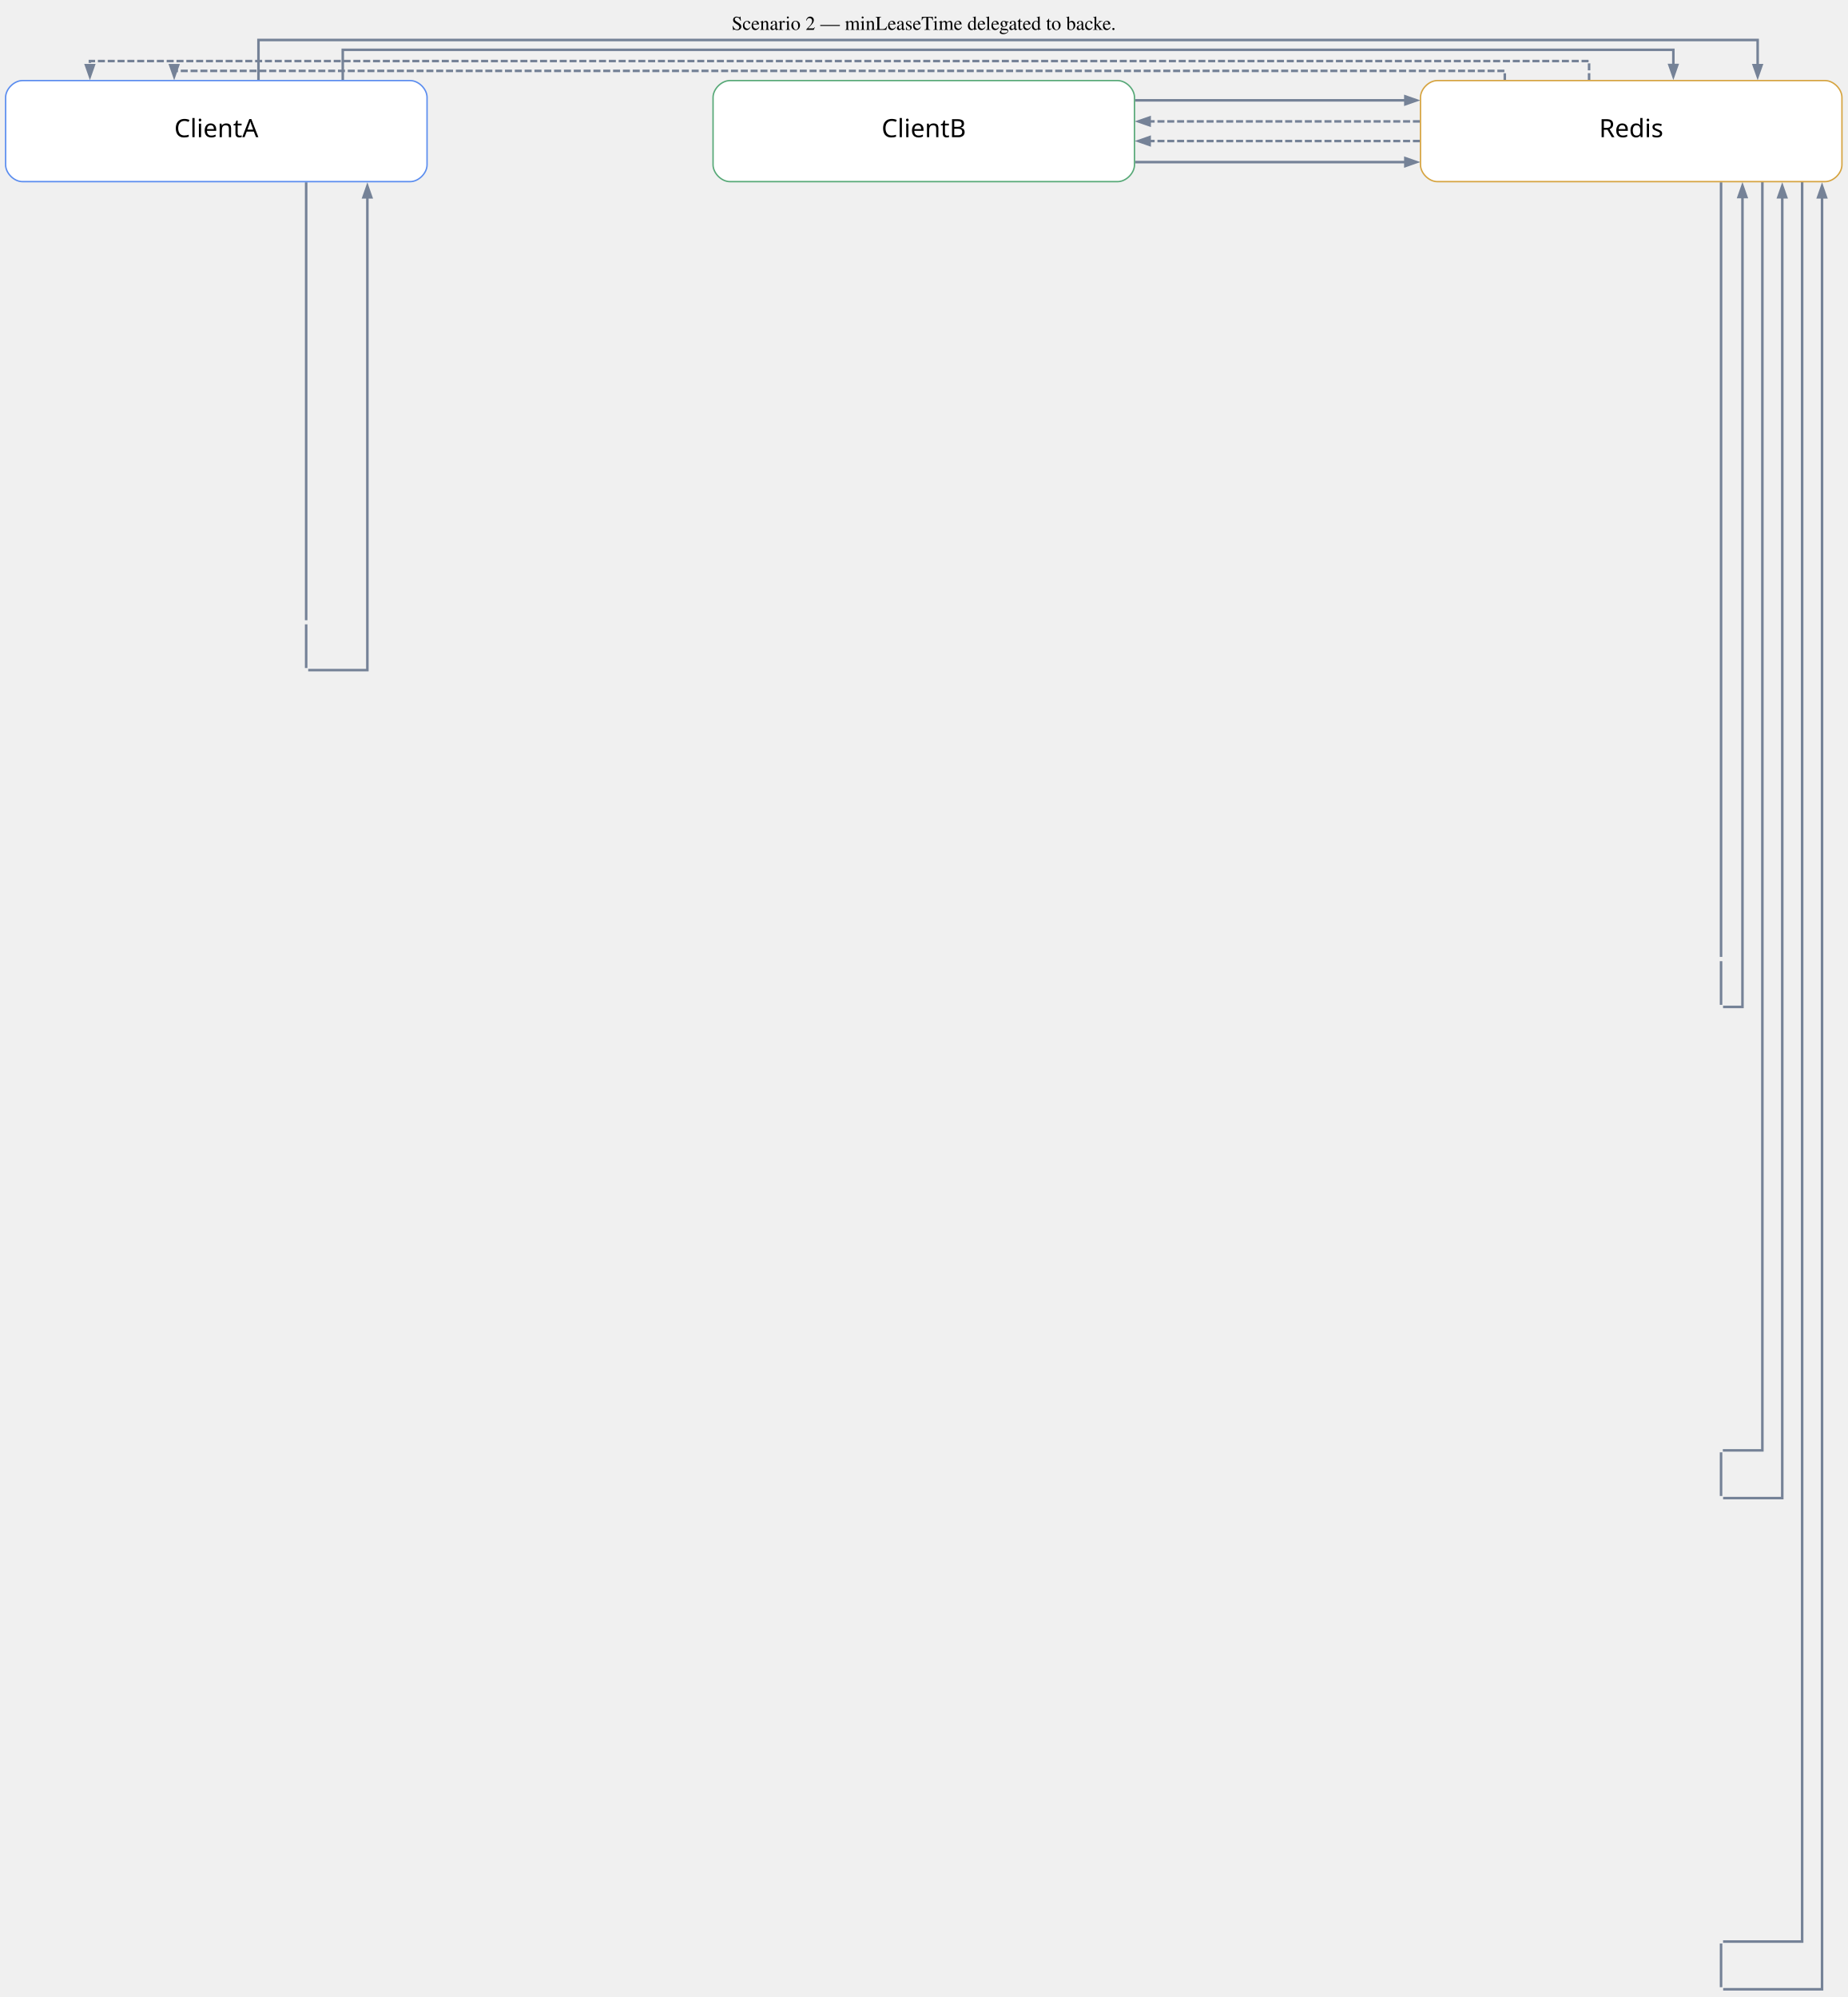
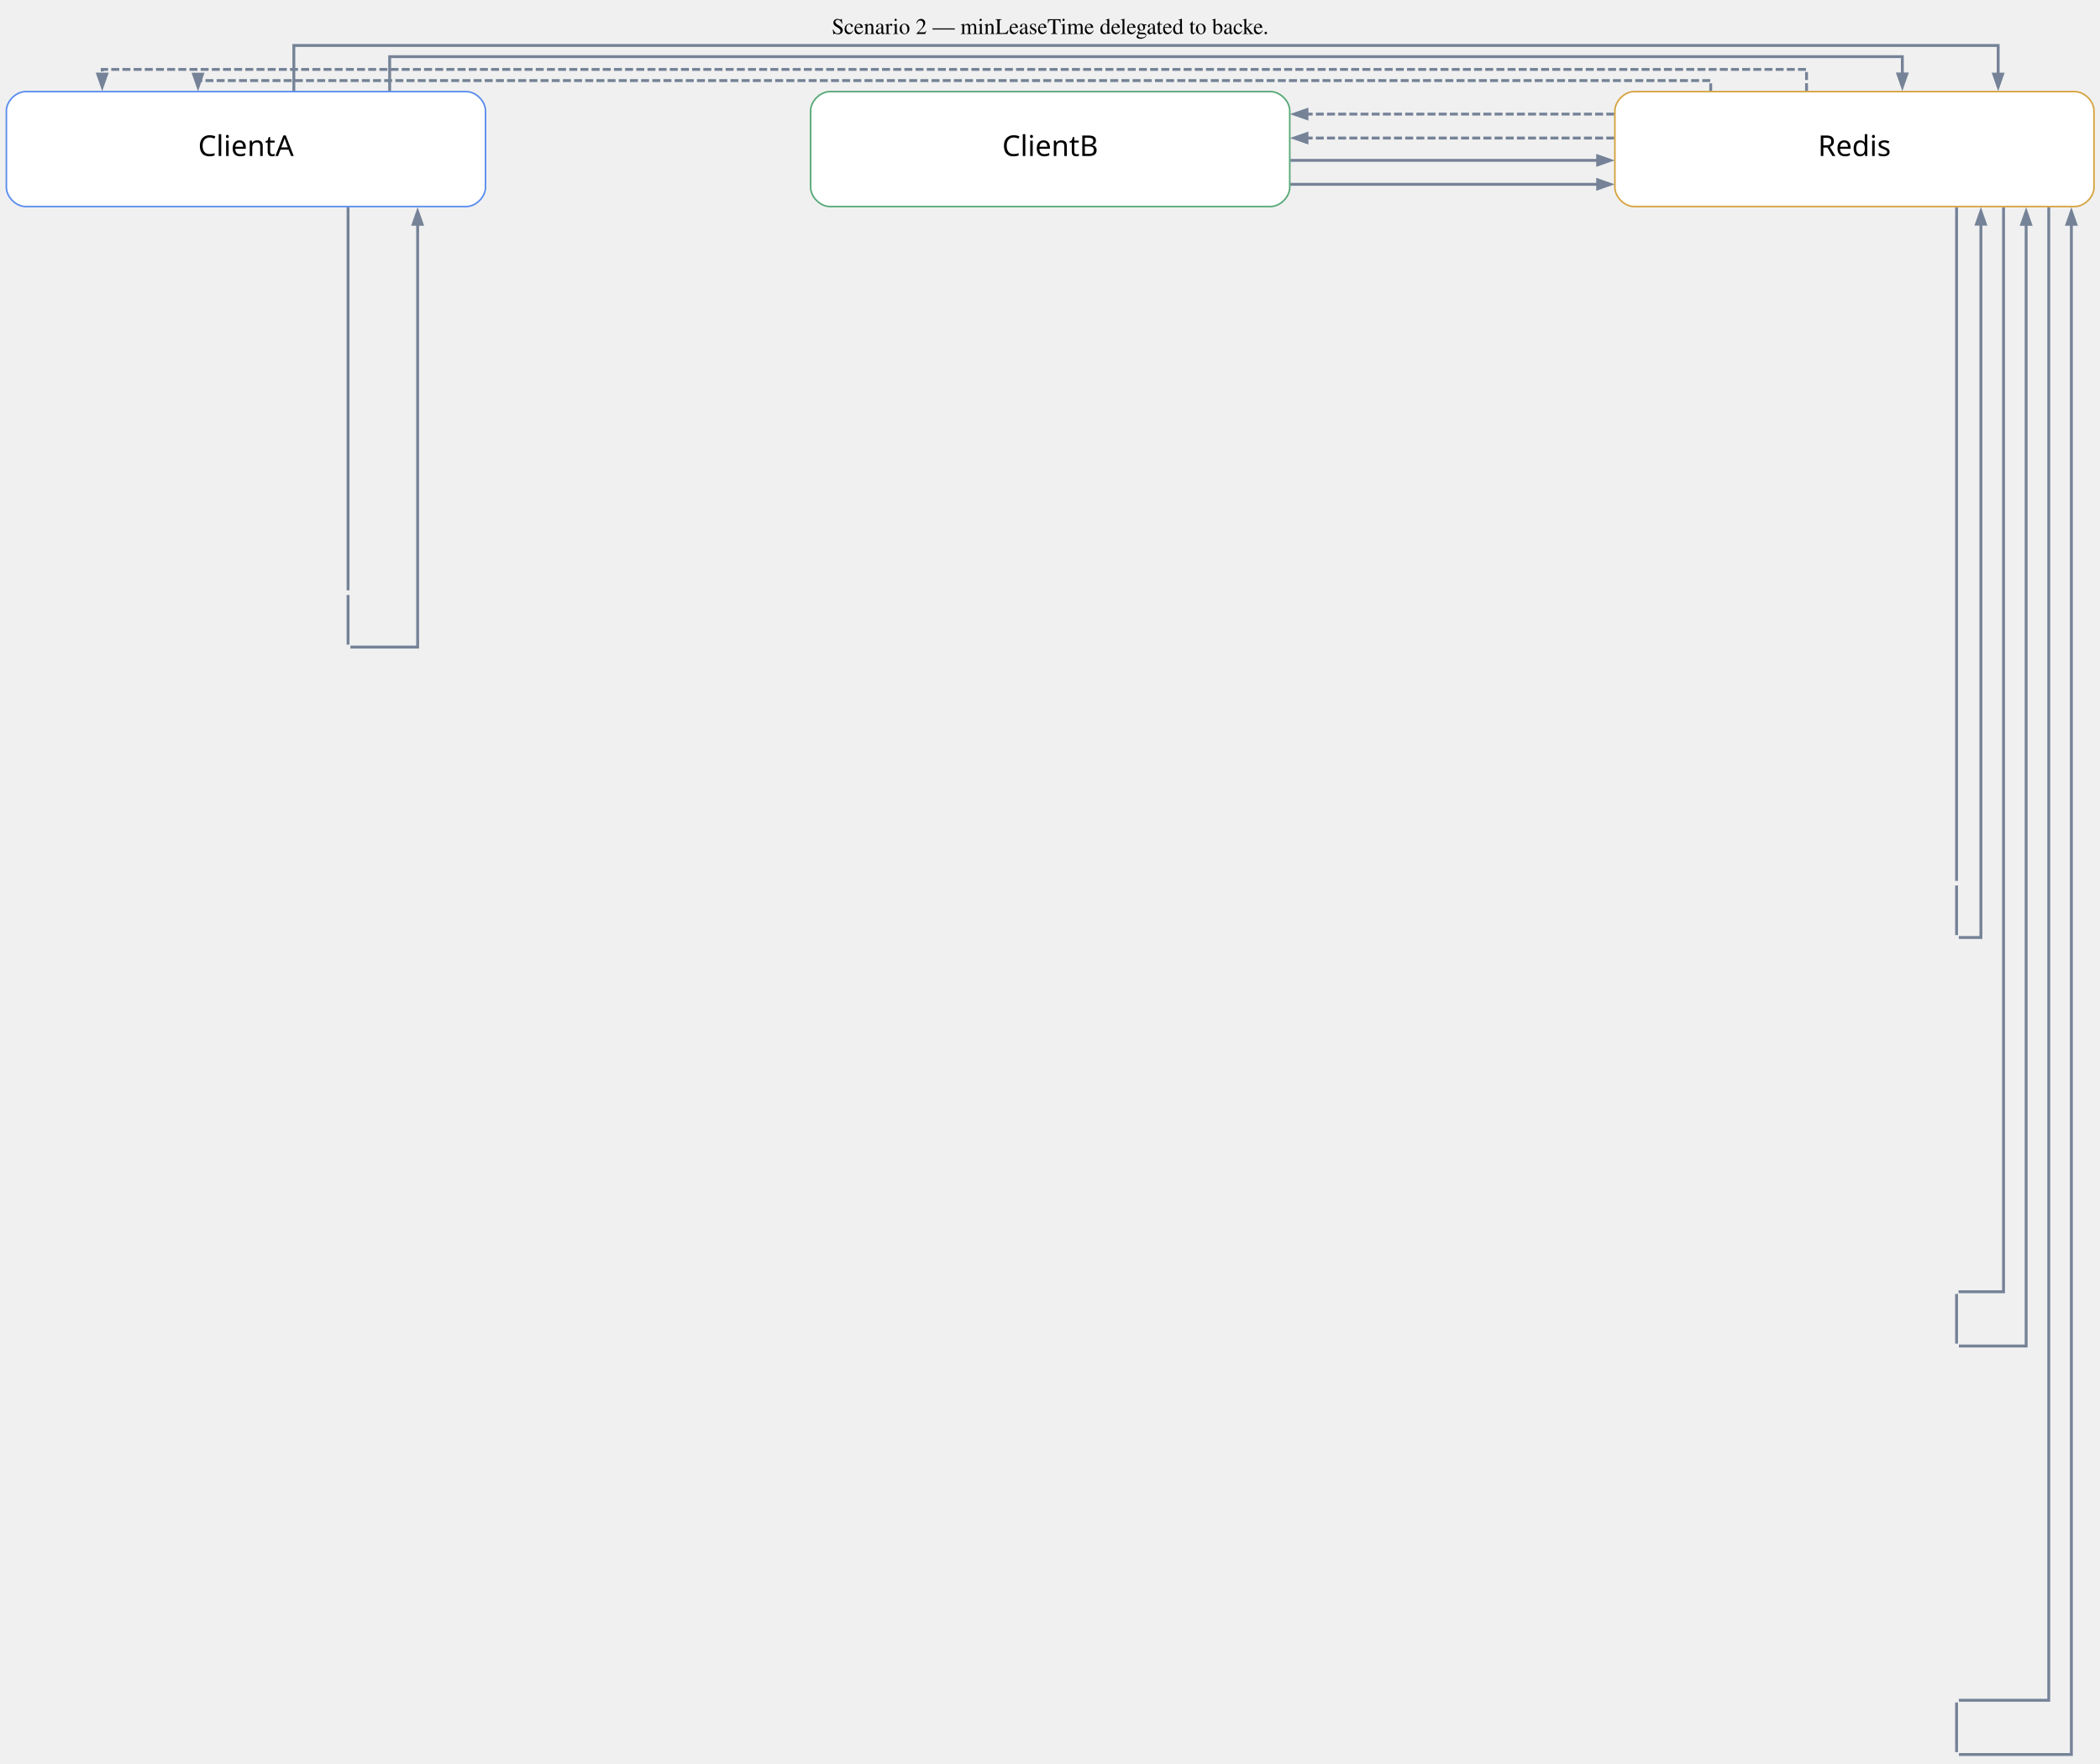
- <svg xmlns="http://www.w3.org/2000/svg" width="1316pt" height="1423pt" viewBox="0.00 0.00 1316.00 1423.00">
-   <g id="graph0" class="graph" transform="scale(1 1) rotate(0) translate(4 1418.5)">
-     <text xml:space="preserve" text-anchor="middle" x="654.12" y="-1397.2" font-family="Times,serif" font-size="14.00">Scenario 2 — minLeaseTime delegated to backe.</text>
+ <svg xmlns="http://www.w3.org/2000/svg" width="1316pt" height="1105pt" viewBox="0.00 0.00 1316.00 1105.00">
+   <g id="graph0" class="graph" transform="scale(1 1) rotate(0) translate(4 1100.5)">
+     <text xml:space="preserve" text-anchor="middle" x="654.12" y="-1079.2" font-family="Times,serif" font-size="14.00">Scenario 2 — minLeaseTime delegated to backe.</text>
    <g id="edge1" class="edge">
-       <path fill="none" stroke="#758297" stroke-width="1.8" d="M180.14,-1361.34C180.14,-1376.21 180.14,-1390 180.14,-1390 180.14,-1390 1248.19,-1390 1248.19,-1390 1248.19,-1390 1248.19,-1372.06 1248.19,-1372.06" />
-       <polygon fill="#758297" stroke="#758297" stroke-width="1.8" points="1250.99,-1372.06 1248.19,-1364.06 1245.39,-1372.06 1250.99,-1372.06" />
+       <path fill="none" stroke="#758297" stroke-width="1.8" d="M180.14,-1043.34C180.14,-1058.21 180.14,-1072 180.14,-1072 180.14,-1072 1248.19,-1072 1248.19,-1072 1248.19,-1072 1248.19,-1054.06 1248.19,-1054.06" />
+       <polygon fill="#758297" stroke="#758297" stroke-width="1.8" points="1250.99,-1054.06 1248.19,-1046.06 1245.39,-1054.06 1250.99,-1054.06" />
    </g>
    <g id="edge6" class="edge">
-       <path fill="none" stroke="#758297" stroke-width="1.8" d="M240.19,-1361.43C240.19,-1373.07 240.19,-1383 240.19,-1383 240.19,-1383 1188.14,-1383 1188.14,-1383 1188.14,-1383 1188.14,-1372.16 1188.14,-1372.16" />
-       <polygon fill="#758297" stroke="#758297" stroke-width="1.8" points="1190.94,-1372.16 1188.14,-1364.16 1185.34,-1372.16 1190.94,-1372.16" />
+       <path fill="none" stroke="#758297" stroke-width="1.8" d="M240.19,-1043.43C240.19,-1055.07 240.19,-1065 240.19,-1065 240.19,-1065 1188.14,-1065 1188.14,-1065 1188.14,-1065 1188.14,-1054.16 1188.14,-1054.16" />
+       <polygon fill="#758297" stroke="#758297" stroke-width="1.8" points="1190.94,-1054.16 1188.14,-1046.16 1185.34,-1054.16 1190.94,-1054.16" />
    </g>
    <g id="edge3" class="edge">
-       <path fill="none" stroke="#758297" stroke-width="1.8" d="M214.12,-1288.61C214.12,-1203.17 214.12,-995.77 214.12,-976.52" />
+       <path fill="none" stroke="#758297" stroke-width="1.8" d="M214.12,-970.74C214.12,-899.5 214.12,-747 214.12,-730.53" />
    </g>
    <g id="edge11" class="edge">
-       <path fill="none" stroke="#758297" stroke-width="1.8" d="M804.65,-1303C804.65,-1303 997.2,-1303 997.2,-1303" />
-       <polygon fill="#758297" stroke="#758297" stroke-width="1.8" points="997.2,-1305.8 1005.2,-1303 997.2,-1300.2 997.2,-1305.8" />
+       <path fill="none" stroke="#758297" stroke-width="1.8" d="M804.65,-1000C804.65,-1000 997.2,-1000 997.2,-1000" />
+       <polygon fill="#758297" stroke="#758297" stroke-width="1.8" points="997.2,-1002.8 1005.2,-1000 997.2,-997.2 997.2,-1002.8" />
    </g>
    <g id="edge16" class="edge">
-       <path fill="none" stroke="#758297" stroke-width="1.8" d="M804.65,-1347C804.65,-1347 997.2,-1347 997.2,-1347" />
-       <polygon fill="#758297" stroke="#758297" stroke-width="1.8" points="997.2,-1349.8 1005.2,-1347 997.2,-1344.2 997.2,-1349.8" />
+       <path fill="none" stroke="#758297" stroke-width="1.8" d="M804.65,-985C804.65,-985 997.2,-985 997.2,-985" />
+       <polygon fill="#758297" stroke="#758297" stroke-width="1.8" points="997.2,-987.8 1005.2,-985 997.2,-982.2 997.2,-987.8" />
    </g>
    <g id="edge2" class="edge">
-       <path fill="none" stroke="#758297" stroke-width="1.8" stroke-dasharray="5,2" d="M1128.1,-1361.36C1128.1,-1369.1 1128.1,-1375 1128.1,-1375 1128.1,-1375 60.05,-1375 60.05,-1375 60.05,-1375 60.05,-1372.08 60.05,-1372.08" />
-       <polygon fill="#758297" stroke="#758297" stroke-width="1.8" points="62.85,-1372.08 60.05,-1364.08 57.25,-1372.08 62.85,-1372.08" />
+       <path fill="none" stroke="#758297" stroke-width="1.8" stroke-dasharray="5,2" d="M1128.1,-1043.36C1128.1,-1051.1 1128.1,-1057 1128.1,-1057 1128.1,-1057 60.05,-1057 60.05,-1057 60.05,-1057 60.05,-1054.08 60.05,-1054.08" />
+       <polygon fill="#758297" stroke="#758297" stroke-width="1.8" points="62.85,-1054.08 60.05,-1046.08 57.25,-1054.08 62.85,-1054.08" />
    </g>
    <g id="edge10" class="edge">
-       <path fill="none" stroke="#758297" stroke-width="1.8" stroke-dasharray="5,2" d="M1068.05,-1361.29C1068.05,-1365.32 1068.05,-1368 1068.05,-1368 1068.05,-1368 120.1,-1368 120.1,-1368 120.1,-1368 120.1,-1367.33 120.1,-1367.33" />
-       <polygon fill="#758297" stroke="#758297" stroke-width="1.8" points="122.9,-1372.02 120.1,-1364.02 117.3,-1372.02 122.9,-1372.02" />
+       <path fill="none" stroke="#758297" stroke-width="1.8" stroke-dasharray="5,2" d="M1068.05,-1043.29C1068.05,-1047.32 1068.05,-1050 1068.05,-1050 1068.05,-1050 120.1,-1050 120.1,-1050 120.1,-1050 120.1,-1049.33 120.1,-1049.33" />
+       <polygon fill="#758297" stroke="#758297" stroke-width="1.8" points="122.9,-1054.02 120.1,-1046.02 117.3,-1054.02 122.9,-1054.02" />
    </g>
    <g id="edge15" class="edge">
-       <path fill="none" stroke="#758297" stroke-width="1.8" stroke-dasharray="5,2" d="M1007.59,-1332C1007.59,-1332 815.04,-1332 815.04,-1332" />
-       <polygon fill="#758297" stroke="#758297" stroke-width="1.8" points="815.04,-1329.2 807.04,-1332 815.04,-1334.8 815.04,-1329.2" />
+       <path fill="none" stroke="#758297" stroke-width="1.8" stroke-dasharray="5,2" d="M1007.59,-1014C1007.59,-1014 815.04,-1014 815.04,-1014" />
+       <polygon fill="#758297" stroke="#758297" stroke-width="1.8" points="815.04,-1011.2 807.04,-1014 815.04,-1016.8 815.04,-1011.2" />
    </g>
    <g id="edge20" class="edge">
-       <path fill="none" stroke="#758297" stroke-width="1.8" stroke-dasharray="5,2" d="M1007.59,-1318C1007.59,-1318 815.04,-1318 815.04,-1318" />
-       <polygon fill="#758297" stroke="#758297" stroke-width="1.8" points="815.04,-1315.2 807.04,-1318 815.04,-1320.8 815.04,-1315.2" />
+       <path fill="none" stroke="#758297" stroke-width="1.8" stroke-dasharray="5,2" d="M1007.59,-1029C1007.59,-1029 815.04,-1029 815.04,-1029" />
+       <polygon fill="#758297" stroke="#758297" stroke-width="1.8" points="815.04,-1026.2 807.04,-1029 815.04,-1031.8 815.04,-1026.2" />
    </g>
    <g id="edge7" class="edge">
-       <path fill="none" stroke="#758297" stroke-width="1.8" d="M1222.12,-1288.62C1222.12,-1164.51 1222.12,-764.59 1222.12,-736.62" />
+       <path fill="none" stroke="#758297" stroke-width="1.8" d="M1222.12,-970.6C1222.12,-866.05 1222.12,-571.35 1222.12,-548.49" />
    </g>
    <g id="edge12" class="edge">
-       <path fill="none" stroke="#758297" stroke-width="1.8" d="M1251.55,-1288.8C1251.55,-1116.04 1251.55,-385 1251.55,-385 1251.55,-385 1229.02,-385 1223.38,-385" />
+       <path fill="none" stroke="#758297" stroke-width="1.8" d="M1251.55,-970.59C1251.55,-824.66 1251.55,-291 1251.55,-291 1251.55,-291 1229.02,-291 1223.38,-291" />
    </g>
    <g id="edge17" class="edge">
-       <path fill="none" stroke="#758297" stroke-width="1.8" d="M1279.89,-1288.89C1279.89,-1079.74 1279.89,-35 1279.89,-35 1279.89,-35 1232.44,-35 1223.55,-35" />
+       <path fill="none" stroke="#758297" stroke-width="1.8" d="M1279.89,-970.75C1279.89,-794.28 1279.89,-35 1279.89,-35 1279.89,-35 1232.44,-35 1223.55,-35" />
    </g>
    <g id="edge4" class="edge">
-       <path fill="none" stroke="#758297" stroke-width="1.8" d="M214.12,-973.62C214.12,-968.03 214.12,-948.02 214.12,-942.5" />
+       <path fill="none" stroke="#758297" stroke-width="1.8" d="M214.12,-727.62C214.12,-722.03 214.12,-702.02 214.12,-696.5" />
    </g>
    <g id="edge5" class="edge">
-       <path fill="none" stroke="#758297" stroke-width="1.8" d="M215.57,-941C223.14,-941 257.72,-941 257.72,-941 257.72,-941 257.72,-1277.88 257.72,-1277.88" />
-       <polygon fill="#758297" stroke="#758297" stroke-width="1.8" points="254.92,-1277.88 257.72,-1285.88 260.52,-1277.88 254.92,-1277.88" />
+       <path fill="none" stroke="#758297" stroke-width="1.8" d="M215.57,-695C223.14,-695 257.72,-695 257.72,-695 257.72,-695 257.72,-959.95 257.72,-959.95" />
+       <polygon fill="#758297" stroke="#758297" stroke-width="1.8" points="254.92,-959.95 257.72,-967.95 260.52,-959.95 254.92,-959.95" />
    </g>
    <g id="edge8" class="edge">
-       <path fill="none" stroke="#758297" stroke-width="1.8" d="M1222.12,-733.62C1222.12,-728.03 1222.12,-708.02 1222.12,-702.5" />
+       <path fill="none" stroke="#758297" stroke-width="1.8" d="M1222.12,-545.62C1222.12,-540.03 1222.12,-520.02 1222.12,-514.5" />
    </g>
    <g id="edge9" class="edge">
-       <path fill="none" stroke="#758297" stroke-width="1.8" d="M1223.53,-701C1227.3,-701 1237.37,-701 1237.37,-701 1237.37,-701 1237.37,-1278.1 1237.37,-1278.1" />
-       <polygon fill="#758297" stroke="#758297" stroke-width="1.8" points="1234.57,-1278.1 1237.37,-1286.1 1240.17,-1278.1 1234.57,-1278.1" />
+       <path fill="none" stroke="#758297" stroke-width="1.8" d="M1223.53,-513C1227.3,-513 1237.37,-513 1237.37,-513 1237.37,-513 1237.37,-960.02 1237.37,-960.02" />
+       <polygon fill="#758297" stroke="#758297" stroke-width="1.8" points="1234.57,-960.02 1237.37,-968.02 1240.17,-960.02 1234.57,-960.02" />
    </g>
    <g id="edge13" class="edge">
-       <path fill="none" stroke="#758297" stroke-width="1.8" d="M1222.12,-383.62C1222.12,-378.03 1222.12,-358.02 1222.12,-352.5" />
+       <path fill="none" stroke="#758297" stroke-width="1.8" d="M1222.12,-289.62C1222.12,-284.03 1222.12,-264.02 1222.12,-258.5" />
    </g>
    <g id="edge14" class="edge">
-       <path fill="none" stroke="#758297" stroke-width="1.8" d="M1223.57,-351C1231.14,-351 1265.72,-351 1265.72,-351 1265.72,-351 1265.72,-1277.95 1265.72,-1277.95" />
-       <polygon fill="#758297" stroke="#758297" stroke-width="1.8" points="1262.92,-1277.95 1265.72,-1285.95 1268.52,-1277.95 1262.92,-1277.95" />
+       <path fill="none" stroke="#758297" stroke-width="1.8" d="M1223.57,-257C1231.14,-257 1265.72,-257 1265.72,-257 1265.72,-257 1265.72,-959.92 1265.72,-959.92" />
+       <polygon fill="#758297" stroke="#758297" stroke-width="1.8" points="1262.92,-959.92 1265.72,-967.92 1268.52,-959.92 1262.92,-959.92" />
    </g>
    <g id="edge18" class="edge">
      <path fill="none" stroke="#758297" stroke-width="1.8" d="M1222.12,-33.62C1222.12,-28.03 1222.12,-8.02 1222.12,-2.5" />
    </g>
    <g id="edge19" class="edge">
-       <path fill="none" stroke="#758297" stroke-width="1.8" d="M1223.62,-1C1233.95,-1 1294.07,-1 1294.07,-1 1294.07,-1 1294.07,-1277.91 1294.07,-1277.91" />
-       <polygon fill="#758297" stroke="#758297" stroke-width="1.8" points="1291.27,-1277.91 1294.07,-1285.91 1296.87,-1277.91 1291.27,-1277.91" />
+       <path fill="none" stroke="#758297" stroke-width="1.8" d="M1223.62,-1C1233.95,-1 1294.07,-1 1294.07,-1 1294.07,-1 1294.07,-959.95 1294.07,-959.95" />
+       <polygon fill="#758297" stroke="#758297" stroke-width="1.8" points="1291.27,-959.95 1294.07,-967.95 1296.87,-959.95 1291.27,-959.95" />
    </g>
    <g id="node1" class="node">
-       <path fill="#ffffff" stroke="#5b8def" d="M288.24,-1361.08C288.24,-1361.08 12,-1361.08 12,-1361.08 6,-1361.08 0,-1355.08 0,-1349.08 0,-1349.08 0,-1301.08 0,-1301.08 0,-1295.08 6,-1289.08 12,-1289.08 12,-1289.08 288.24,-1289.08 288.24,-1289.08 294.24,-1289.08 300.24,-1295.08 300.24,-1301.08 300.24,-1301.08 300.24,-1349.08 300.24,-1349.08 300.24,-1355.08 294.24,-1361.08 288.24,-1361.08" />
-       <text xml:space="preserve" text-anchor="middle" x="150.12" y="-1320.73" font-family="Architects Daughter" font-size="18.00">ClientA</text>
+       <path fill="#ffffff" stroke="#5b8def" d="M288.24,-1043.08C288.24,-1043.08 12,-1043.08 12,-1043.08 6,-1043.08 0,-1037.08 0,-1031.08 0,-1031.08 0,-983.08 0,-983.08 0,-977.08 6,-971.08 12,-971.08 12,-971.08 288.24,-971.08 288.24,-971.08 294.24,-971.08 300.24,-977.08 300.24,-983.08 300.24,-983.08 300.24,-1031.08 300.24,-1031.08 300.24,-1037.08 294.24,-1043.08 288.24,-1043.08" />
+       <text xml:space="preserve" text-anchor="middle" x="150.12" y="-1002.73" font-family="Architects Daughter" font-size="18.00">ClientA</text>
    </g>
    <g id="node2" class="node">
-       <path fill="#ffffff" stroke="#58a978" d="M792.24,-1361.08C792.24,-1361.08 516,-1361.08 516,-1361.08 510,-1361.08 504,-1355.08 504,-1349.08 504,-1349.08 504,-1301.08 504,-1301.08 504,-1295.08 510,-1289.08 516,-1289.08 516,-1289.08 792.24,-1289.08 792.24,-1289.08 798.24,-1289.08 804.24,-1295.08 804.24,-1301.08 804.24,-1301.08 804.24,-1349.08 804.24,-1349.08 804.24,-1355.08 798.24,-1361.08 792.24,-1361.08" />
-       <text xml:space="preserve" text-anchor="middle" x="654.12" y="-1320.73" font-family="Architects Daughter" font-size="18.00">ClientB</text>
+       <path fill="#ffffff" stroke="#58a978" d="M792.24,-1043.08C792.24,-1043.08 516,-1043.08 516,-1043.08 510,-1043.08 504,-1037.08 504,-1031.08 504,-1031.08 504,-983.08 504,-983.08 504,-977.08 510,-971.08 516,-971.08 516,-971.08 792.24,-971.08 792.24,-971.08 798.24,-971.08 804.24,-977.08 804.24,-983.08 804.24,-983.08 804.24,-1031.08 804.24,-1031.08 804.24,-1037.08 798.24,-1043.08 792.24,-1043.08" />
+       <text xml:space="preserve" text-anchor="middle" x="654.12" y="-1002.73" font-family="Architects Daughter" font-size="18.00">ClientB</text>
    </g>
    <g id="node3" class="node">
-       <path fill="#ffffff" stroke="#d6a441" d="M1296.24,-1361.08C1296.24,-1361.08 1020,-1361.08 1020,-1361.08 1014,-1361.08 1008,-1355.08 1008,-1349.08 1008,-1349.08 1008,-1301.08 1008,-1301.08 1008,-1295.08 1014,-1289.08 1020,-1289.08 1020,-1289.08 1296.24,-1289.08 1296.24,-1289.08 1302.24,-1289.08 1308.24,-1295.08 1308.24,-1301.08 1308.24,-1301.08 1308.24,-1349.08 1308.24,-1349.08 1308.24,-1355.08 1302.24,-1361.08 1296.24,-1361.08" />
-       <text xml:space="preserve" text-anchor="middle" x="1158.12" y="-1320.73" font-family="Architects Daughter" font-size="18.00">Redis</text>
+       <path fill="#ffffff" stroke="#d6a441" d="M1296.24,-1043.08C1296.24,-1043.08 1020,-1043.08 1020,-1043.08 1014,-1043.08 1008,-1037.08 1008,-1031.08 1008,-1031.08 1008,-983.08 1008,-983.08 1008,-977.08 1014,-971.08 1020,-971.08 1020,-971.08 1296.24,-971.08 1296.24,-971.08 1302.24,-971.08 1308.24,-977.08 1308.24,-983.08 1308.24,-983.08 1308.24,-1031.08 1308.24,-1031.08 1308.24,-1037.08 1302.24,-1043.08 1296.24,-1043.08" />
+       <text xml:space="preserve" text-anchor="middle" x="1158.12" y="-1002.73" font-family="Architects Daughter" font-size="18.00">Redis</text>
    </g>
  </g>
</svg>
